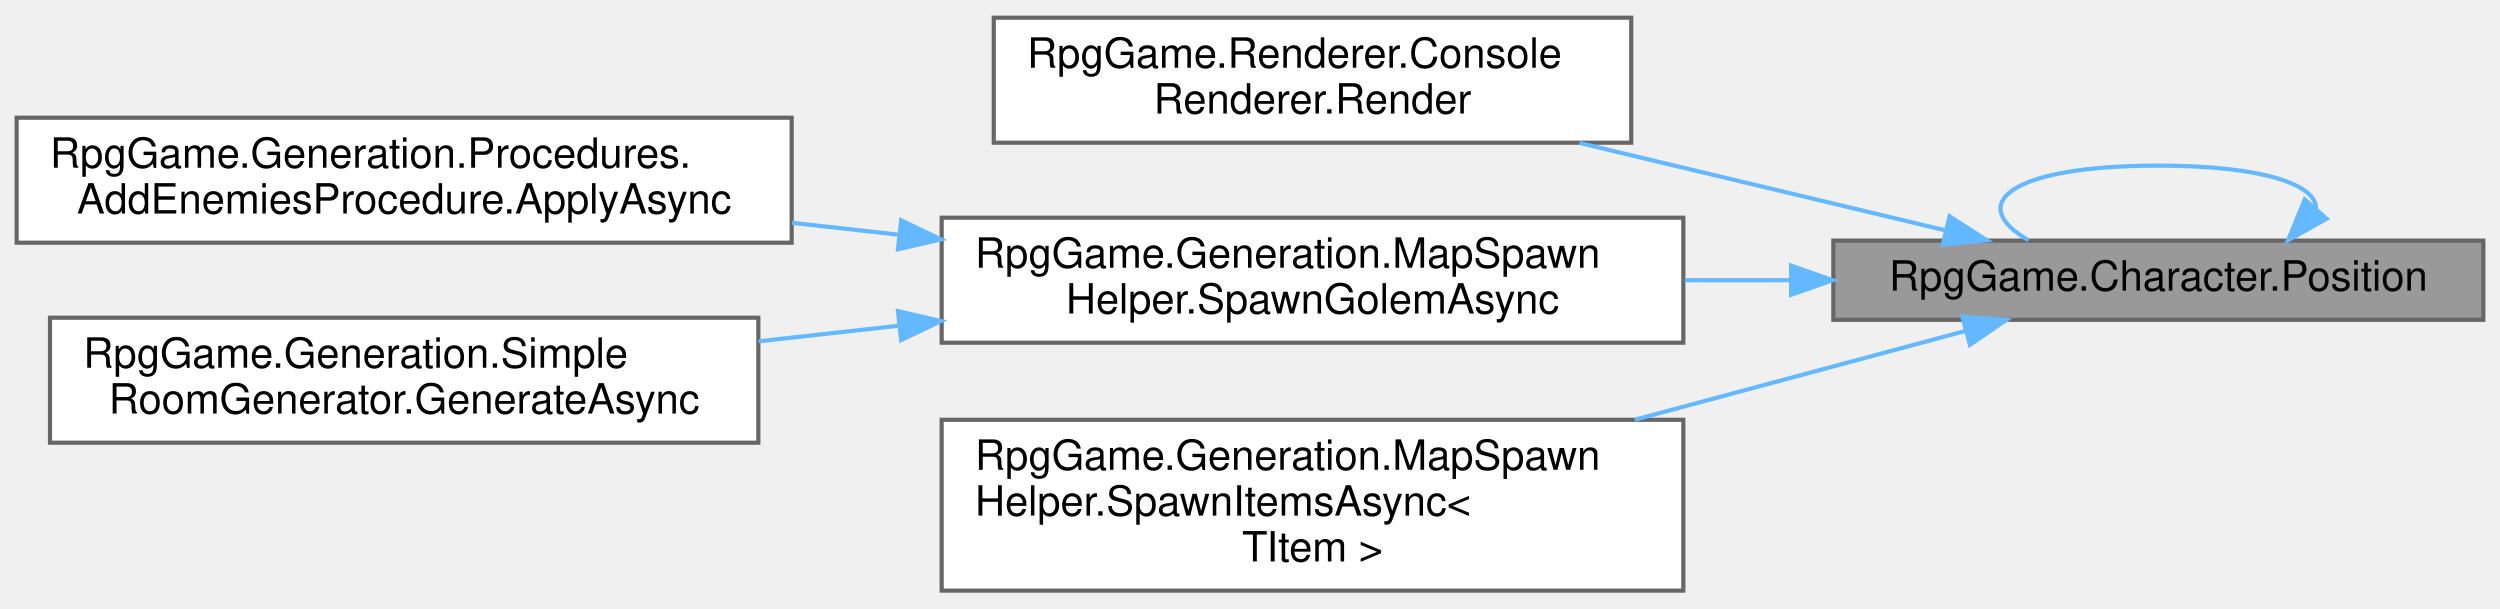
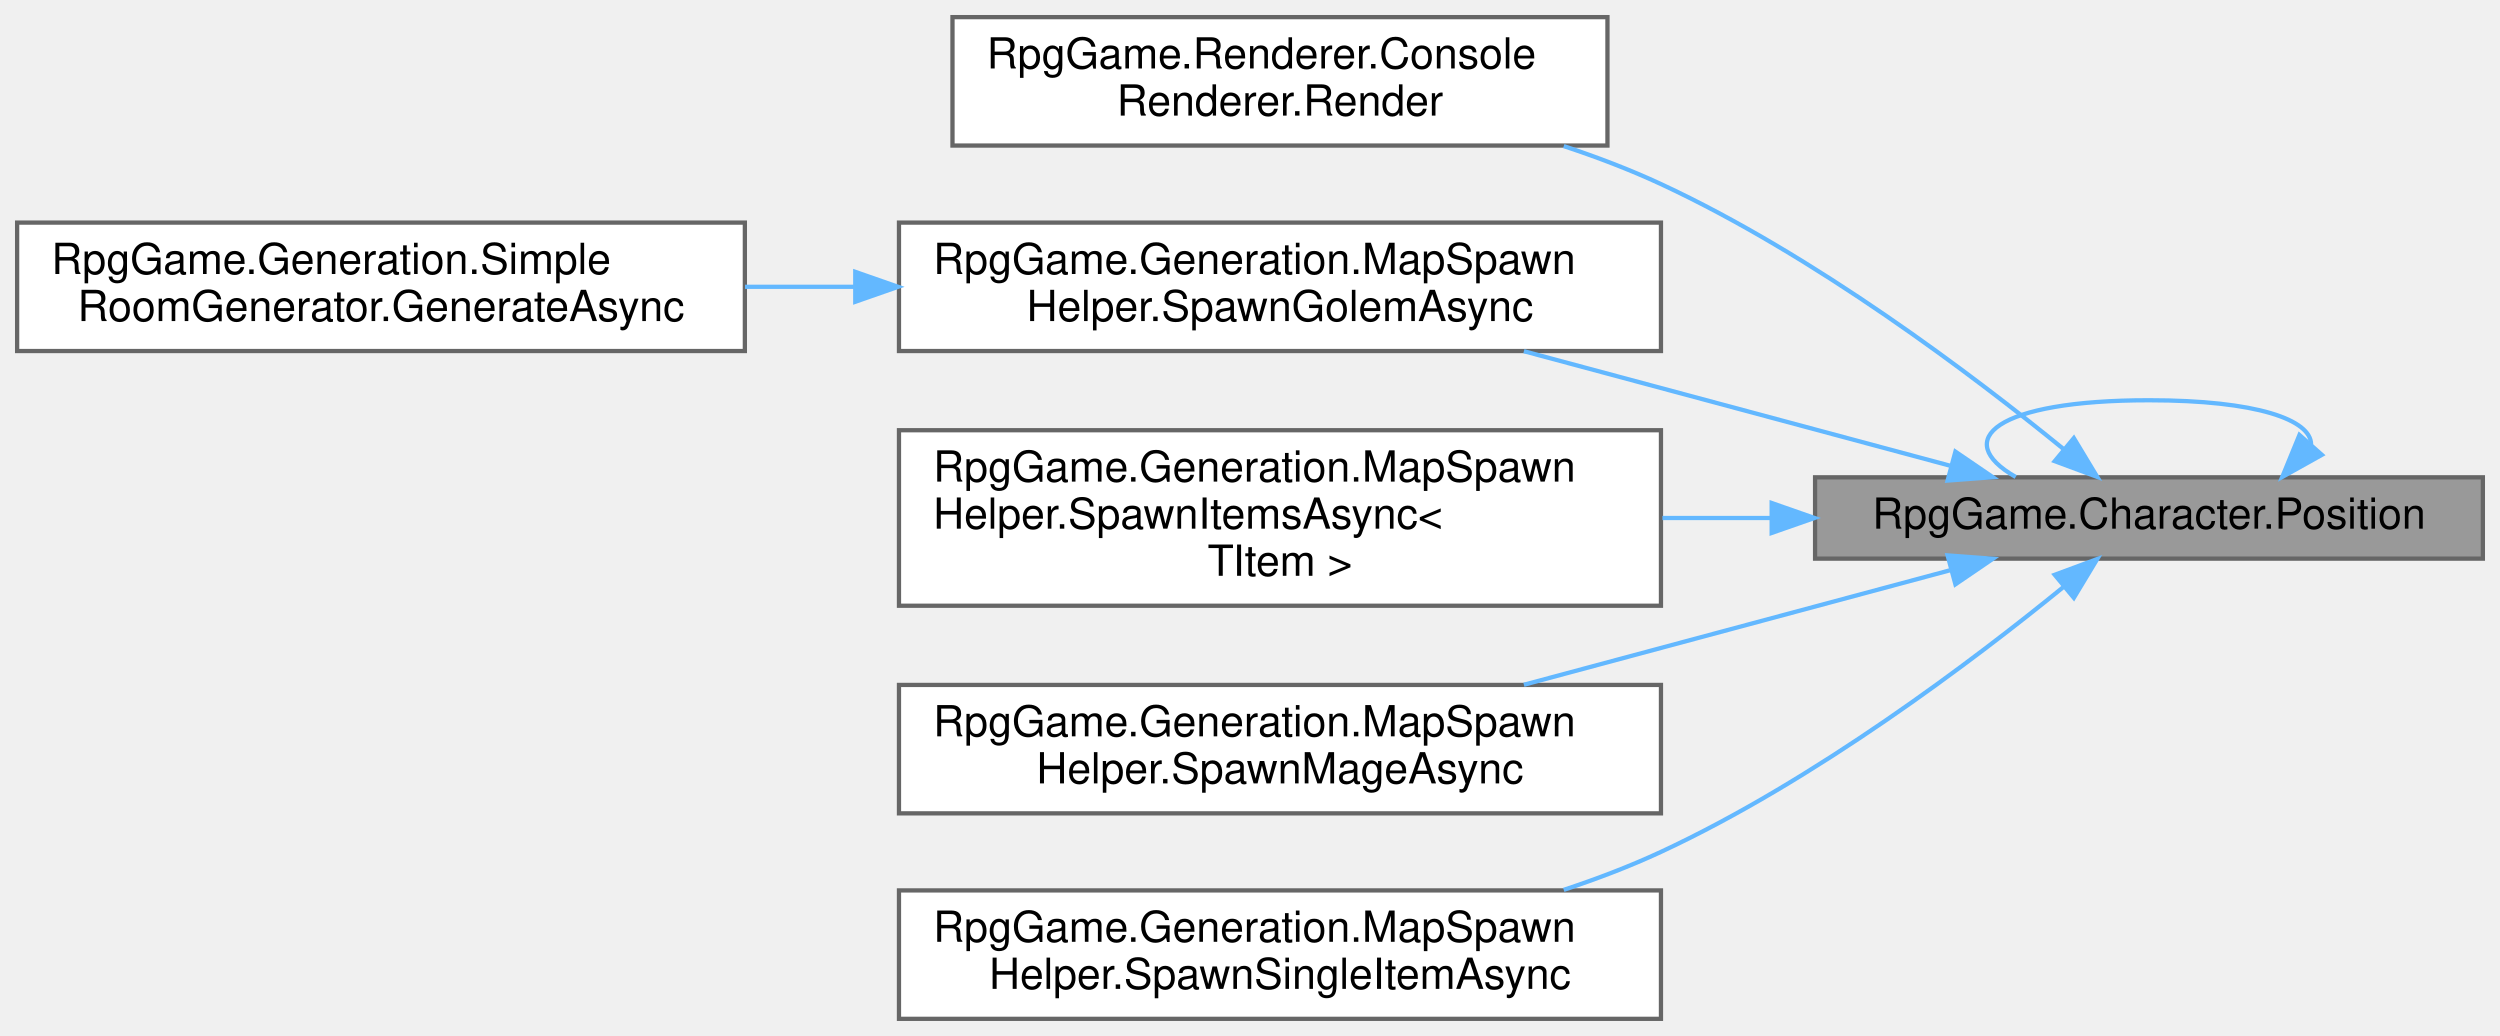
- <svg xmlns="http://www.w3.org/2000/svg" xmlns:xlink="http://www.w3.org/1999/xlink" width="600pt" height="146pt" viewBox="0.00 0.00 600.00 145.50">
-   <g id="graph0" class="graph" transform="scale(1 1) rotate(0) translate(4 141.5)">
+ <svg xmlns="http://www.w3.org/2000/svg" xmlns:xlink="http://www.w3.org/1999/xlink" width="584pt" height="242pt" viewBox="0.00 0.00 584.00 242.00">
+   <g id="graph0" class="graph" transform="scale(1 1) rotate(0) translate(4 238)">
    <g id="Node000001" class="node">
      <g id="a_Node000001">
        <a xlink:title="A record for tracking the position of Characters, Items, and Tiles if needed.">
-           <polygon fill="#999999" stroke="#666666" points="592,-84 436,-84 436,-65 592,-65 592,-84" />
-           <text text-anchor="middle" x="514" y="-72" font-family="Helvetica,sans-Serif" font-size="10.00">RpgGame.Character.Position</text>
+           <polygon fill="#999999" stroke="#666666" points="576,-126.5 420,-126.5 420,-107.5 576,-107.5 576,-126.5" />
+           <text text-anchor="middle" x="498" y="-114.5" font-family="Helvetica,sans-Serif" font-size="10.00">RpgGame.Character.Position</text>
        </a>
      </g>
    </g>
    <g id="edge1_Node000001_Node000001" class="edge">
      <g id="a_edge1_Node000001_Node000001">
        <a xlink:title=" ">
-           <path fill="none" stroke="#63b8ff" d="M551.87,-91.69C551.87,-97.42 539.24,-102 514,-102 478.1,-102 467.72,-92.73 482.87,-84.08" />
-           <polygon fill="#63b8ff" stroke="#63b8ff" points="554.39,-89.25 545.13,-84.08 549.15,-93.89 554.39,-89.25" />
+           <path fill="none" stroke="#63b8ff" d="M535.87,-134.19C535.87,-139.92 523.24,-144.5 498,-144.5 462.1,-144.5 451.72,-135.23 466.87,-126.58" />
+           <polygon fill="#63b8ff" stroke="#63b8ff" points="538.39,-131.75 529.13,-126.58 533.15,-136.39 538.39,-131.75" />
        </a>
      </g>
    </g>
    <g id="Node000002" class="node">
      <g id="a_Node000002">
        <a xlink:href="classRpgGame_1_1Renderer_1_1ConsoleRenderer.html#a8165e28216b39fd3fbd460f3541ddcf3" target="_top" xlink:title="Renders the current level state and player information to the console. If the help flag is set,...">
-           <polygon fill="white" stroke="#666666" points="387.5,-137.5 234.5,-137.5 234.5,-107.5 387.5,-107.5 387.5,-137.5" />
-           <text text-anchor="start" x="242.5" y="-125.5" font-family="Helvetica,sans-Serif" font-size="10.00">RpgGame.Renderer.Console</text>
-           <text text-anchor="middle" x="311" y="-114.5" font-family="Helvetica,sans-Serif" font-size="10.00">Renderer.Render</text>
+           <polygon fill="white" stroke="#666666" points="371.5,-234 218.5,-234 218.5,-204 371.5,-204 371.5,-234" />
+           <text text-anchor="start" x="226.5" y="-222" font-family="Helvetica,sans-Serif" font-size="10.00">RpgGame.Renderer.Console</text>
+           <text text-anchor="middle" x="295" y="-211" font-family="Helvetica,sans-Serif" font-size="10.00">Renderer.Render</text>
        </a>
      </g>
    </g>
    <g id="edge2_Node000001_Node000002" class="edge">
      <g id="a_edge2_Node000001_Node000002">
        <a xlink:title=" ">
-           <path fill="none" stroke="#63b8ff" d="M462.95,-86.45C436.36,-92.8 403.4,-100.67 375.08,-107.44" />
-           <polygon fill="#63b8ff" stroke="#63b8ff" points="463.89,-89.83 472.81,-84.1 462.27,-83.02 463.89,-89.83" />
+           <path fill="none" stroke="#63b8ff" d="M478.21,-132.97C456.73,-150.48 419.88,-178.32 384,-195 376.82,-198.34 369.09,-201.29 361.29,-203.87" />
+           <polygon fill="#63b8ff" stroke="#63b8ff" points="480.45,-135.66 485.92,-126.59 475.98,-130.27 480.45,-135.66" />
        </a>
      </g>
    </g>
    <g id="Node000003" class="node">
      <g id="a_Node000003">
        <a xlink:href="classRpgGame_1_1Generation_1_1MapSpawnHelper.html#a709966f4f9718bc81310b4e4f3d6f5dd" target="_top" xlink:title="Spawns golems at random walkable, unoccupied positions, avoiding the default player spawn.">
-           <polygon fill="white" stroke="#666666" points="400,-89.5 222,-89.5 222,-59.5 400,-59.5 400,-89.5" />
-           <text text-anchor="start" x="230" y="-77.5" font-family="Helvetica,sans-Serif" font-size="10.00">RpgGame.Generation.MapSpawn</text>
-           <text text-anchor="middle" x="311" y="-66.5" font-family="Helvetica,sans-Serif" font-size="10.00">Helper.SpawnGolemAsync</text>
+           <polygon fill="white" stroke="#666666" points="384,-186 206,-186 206,-156 384,-156 384,-186" />
+           <text text-anchor="start" x="214" y="-174" font-family="Helvetica,sans-Serif" font-size="10.00">RpgGame.Generation.MapSpawn</text>
+           <text text-anchor="middle" x="295" y="-163" font-family="Helvetica,sans-Serif" font-size="10.00">Helper.SpawnGolemAsync</text>
        </a>
      </g>
    </g>
    <g id="edge3_Node000001_Node000003" class="edge">
      <g id="a_edge3_Node000001_Node000003">
        <a xlink:title=" ">
-           <path fill="none" stroke="#63b8ff" d="M425.69,-74.5C417.28,-74.5 408.75,-74.5 400.34,-74.5" />
-           <polygon fill="#63b8ff" stroke="#63b8ff" points="425.86,-78 435.86,-74.5 425.86,-71 425.86,-78" />
+           <path fill="none" stroke="#63b8ff" d="M451.5,-129.22C422,-137.15 383.36,-147.53 351.98,-155.96" />
+           <polygon fill="#63b8ff" stroke="#63b8ff" points="452.78,-132.5 461.53,-126.53 450.96,-125.74 452.78,-132.5" />
+         </a>
+       </g>
+     </g>
+     <g id="Node000005" class="node">
+       <g id="a_Node000005">
+         <a xlink:href="classRpgGame_1_1Generation_1_1MapSpawnHelper.html#a1d4ada95af130a739159a6b306a5cf3b" target="_top" xlink:title="Asynchronously places a number of items at random walkable locations on the given level.">
+           <polygon fill="white" stroke="#666666" points="384,-137.5 206,-137.5 206,-96.5 384,-96.5 384,-137.5" />
+           <text text-anchor="start" x="214" y="-125.5" font-family="Helvetica,sans-Serif" font-size="10.00">RpgGame.Generation.MapSpawn</text>
+           <text text-anchor="start" x="214" y="-114.5" font-family="Helvetica,sans-Serif" font-size="10.00">Helper.SpawnItemsAsync&lt;</text>
+           <text text-anchor="middle" x="295" y="-103.5" font-family="Helvetica,sans-Serif" font-size="10.00"> TItem &gt;</text>
+         </a>
+       </g>
+     </g>
+     <g id="edge5_Node000001_Node000005" class="edge">
+       <g id="a_edge5_Node000001_Node000005">
+         <a xlink:title=" ">
+           <path fill="none" stroke="#63b8ff" d="M409.69,-117C401.28,-117 392.75,-117 384.34,-117" />
+           <polygon fill="#63b8ff" stroke="#63b8ff" points="409.86,-120.5 419.86,-117 409.86,-113.5 409.86,-120.5" />
        </a>
      </g>
    </g>
    <g id="Node000006" class="node">
      <g id="a_Node000006">
-         <a xlink:href="classRpgGame_1_1Generation_1_1MapSpawnHelper.html#a1d4ada95af130a739159a6b306a5cf3b" target="_top" xlink:title="Asynchronously places a number of items at random walkable locations on the given level.">
-           <polygon fill="white" stroke="#666666" points="400,-41 222,-41 222,0 400,0 400,-41" />
-           <text text-anchor="start" x="230" y="-29" font-family="Helvetica,sans-Serif" font-size="10.00">RpgGame.Generation.MapSpawn</text>
-           <text text-anchor="start" x="230" y="-18" font-family="Helvetica,sans-Serif" font-size="10.00">Helper.SpawnItemsAsync&lt;</text>
-           <text text-anchor="middle" x="311" y="-7" font-family="Helvetica,sans-Serif" font-size="10.00"> TItem &gt;</text>
+         <a xlink:href="classRpgGame_1_1Generation_1_1MapSpawnHelper.html#a560cb6a4cd196b1d0cfb1c899984eb05" target="_top" xlink:title="Spawns mages at random walkable, unoccupied positions, avoiding the default player spawn and existing...">
+           <polygon fill="white" stroke="#666666" points="384,-78 206,-78 206,-48 384,-48 384,-78" />
+           <text text-anchor="start" x="214" y="-66" font-family="Helvetica,sans-Serif" font-size="10.00">RpgGame.Generation.MapSpawn</text>
+           <text text-anchor="middle" x="295" y="-55" font-family="Helvetica,sans-Serif" font-size="10.00">Helper.SpawnMageAsync</text>
        </a>
      </g>
    </g>
    <g id="edge6_Node000001_Node000006" class="edge">
      <g id="a_edge6_Node000001_Node000006">
        <a xlink:title=" ">
-           <path fill="none" stroke="#63b8ff" d="M467.87,-62.37C444.43,-56.08 415.16,-48.22 388.33,-41.01" />
-           <polygon fill="#63b8ff" stroke="#63b8ff" points="466.96,-65.76 477.53,-64.97 468.78,-59 466.96,-65.76" />
+           <path fill="none" stroke="#63b8ff" d="M451.5,-104.78C422,-96.85 383.36,-86.47 351.98,-78.04" />
+           <polygon fill="#63b8ff" stroke="#63b8ff" points="450.96,-108.26 461.53,-107.47 452.78,-101.5 450.96,-108.26" />
+         </a>
+       </g>
+     </g>
+     <g id="Node000007" class="node">
+       <g id="a_Node000007">
+         <a xlink:href="classRpgGame_1_1Generation_1_1MapSpawnHelper.html#a30fbadd31495be4130aeff2be7dc6583" target="_top" xlink:title="Places a single item on a random walkable interior tile (avoids default player spawn).">
+           <polygon fill="white" stroke="#666666" points="384,-30 206,-30 206,0 384,0 384,-30" />
+           <text text-anchor="start" x="214" y="-18" font-family="Helvetica,sans-Serif" font-size="10.00">RpgGame.Generation.MapSpawn</text>
+           <text text-anchor="middle" x="295" y="-7" font-family="Helvetica,sans-Serif" font-size="10.00">Helper.SpawnSingleItemAsync</text>
+         </a>
+       </g>
+     </g>
+     <g id="edge7_Node000001_Node000007" class="edge">
+       <g id="a_edge7_Node000001_Node000007">
+         <a xlink:title=" ">
+           <path fill="none" stroke="#63b8ff" d="M478.21,-101.03C456.73,-83.52 419.88,-55.68 384,-39 376.82,-35.66 369.09,-32.71 361.29,-30.13" />
+           <polygon fill="#63b8ff" stroke="#63b8ff" points="475.98,-103.73 485.92,-107.41 480.45,-98.34 475.98,-103.73" />
        </a>
      </g>
    </g>
    <g id="Node000004" class="node">
      <g id="a_Node000004">
-         <a xlink:href="classRpgGame_1_1Generation_1_1Procedures_1_1AddEnemiesProcedure.html#a3d12247ff2444089f35771a96d5ca050" target="_top" xlink:title="Asynchronously applies this generation step to the level.">
-           <polygon fill="white" stroke="#666666" points="186,-113.5 0,-113.5 0,-83.5 186,-83.5 186,-113.5" />
-           <text text-anchor="start" x="8" y="-101.5" font-family="Helvetica,sans-Serif" font-size="10.00">RpgGame.Generation.Procedures.</text>
-           <text text-anchor="middle" x="93" y="-90.5" font-family="Helvetica,sans-Serif" font-size="10.00">AddEnemiesProcedure.ApplyAsync</text>
+         <a xlink:href="classRpgGame_1_1Generation_1_1SimpleRoomGenerator.html#a8caf609eb1559582bff3d5f1f4c28f64" target="_top" xlink:title="Asynchronously generates the level; uses the new async spawn helpers to perform item placement withou...">
+           <polygon fill="white" stroke="#666666" points="170,-186 0,-186 0,-156 170,-156 170,-186" />
+           <text text-anchor="start" x="8" y="-174" font-family="Helvetica,sans-Serif" font-size="10.00">RpgGame.Generation.Simple</text>
+           <text text-anchor="middle" x="85" y="-163" font-family="Helvetica,sans-Serif" font-size="10.00">RoomGenerator.GenerateAsync</text>
        </a>
      </g>
    </g>
    <g id="edge4_Node000003_Node000004" class="edge">
      <g id="a_edge4_Node000003_Node000004">
        <a xlink:title=" ">
-           <path fill="none" stroke="#63b8ff" d="M211.83,-85.41C203.26,-86.36 194.61,-87.32 186.1,-88.27" />
-           <polygon fill="#63b8ff" stroke="#63b8ff" points="212.28,-88.88 221.83,-84.3 211.51,-81.92 212.28,-88.88" />
-         </a>
-       </g>
-     </g>
-     <g id="Node000005" class="node">
-       <g id="a_Node000005">
-         <a xlink:href="classRpgGame_1_1Generation_1_1SimpleRoomGenerator.html#a8caf609eb1559582bff3d5f1f4c28f64" target="_top" xlink:title="Asynchronously generates the level; uses the new async spawn helpers to perform item placement withou...">
-           <polygon fill="white" stroke="#666666" points="178,-65.5 8,-65.5 8,-35.5 178,-35.5 178,-65.5" />
-           <text text-anchor="start" x="16" y="-53.5" font-family="Helvetica,sans-Serif" font-size="10.00">RpgGame.Generation.Simple</text>
-           <text text-anchor="middle" x="93" y="-42.5" font-family="Helvetica,sans-Serif" font-size="10.00">RoomGenerator.GenerateAsync</text>
-         </a>
-       </g>
-     </g>
-     <g id="edge5_Node000003_Node000005" class="edge">
-       <g id="a_edge5_Node000003_Node000005">
-         <a xlink:title=" ">
-           <path fill="none" stroke="#63b8ff" d="M211.6,-63.57C200.39,-62.32 189.05,-61.06 178.05,-59.84" />
-           <polygon fill="#63b8ff" stroke="#63b8ff" points="211.51,-67.08 221.83,-64.7 212.28,-60.12 211.51,-67.08" />
+           <path fill="none" stroke="#63b8ff" d="M195.74,-171C187.15,-171 178.5,-171 170.04,-171" />
+           <polygon fill="#63b8ff" stroke="#63b8ff" points="195.79,-174.5 205.79,-171 195.79,-167.5 195.79,-174.5" />
        </a>
      </g>
    </g>
  </g>
</svg>
